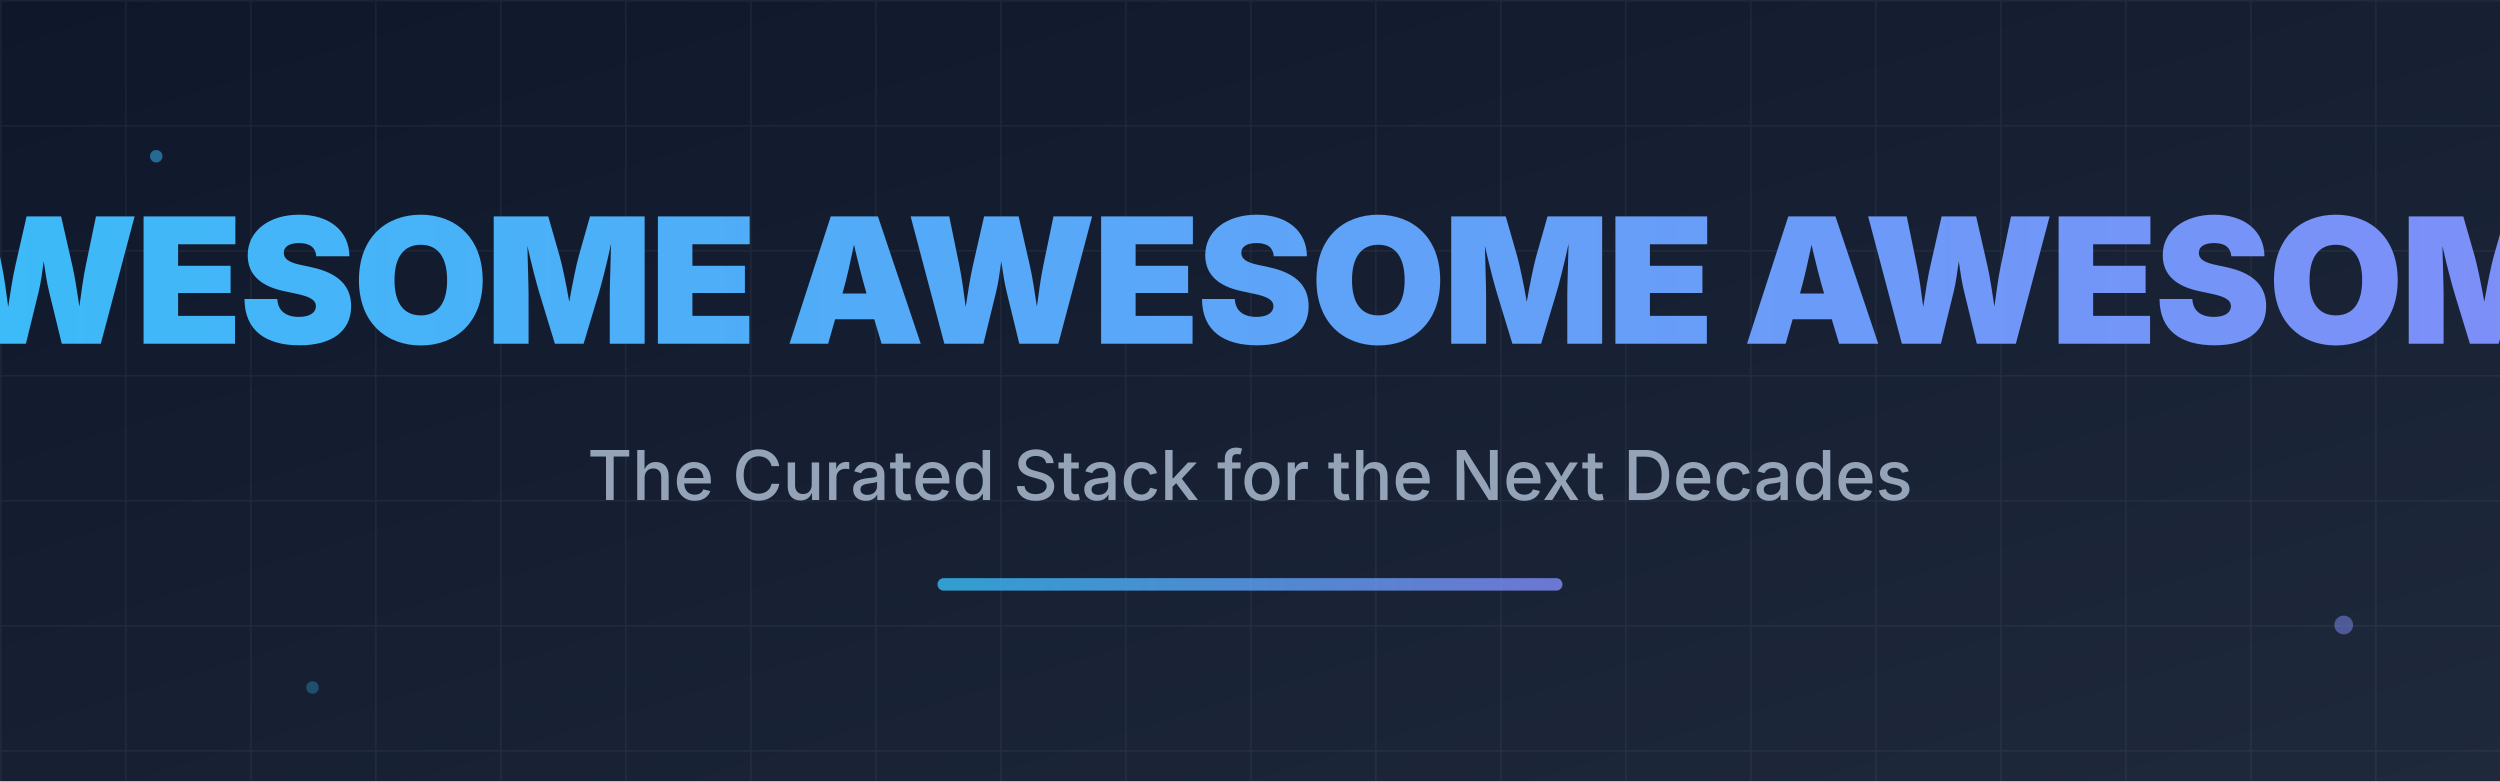
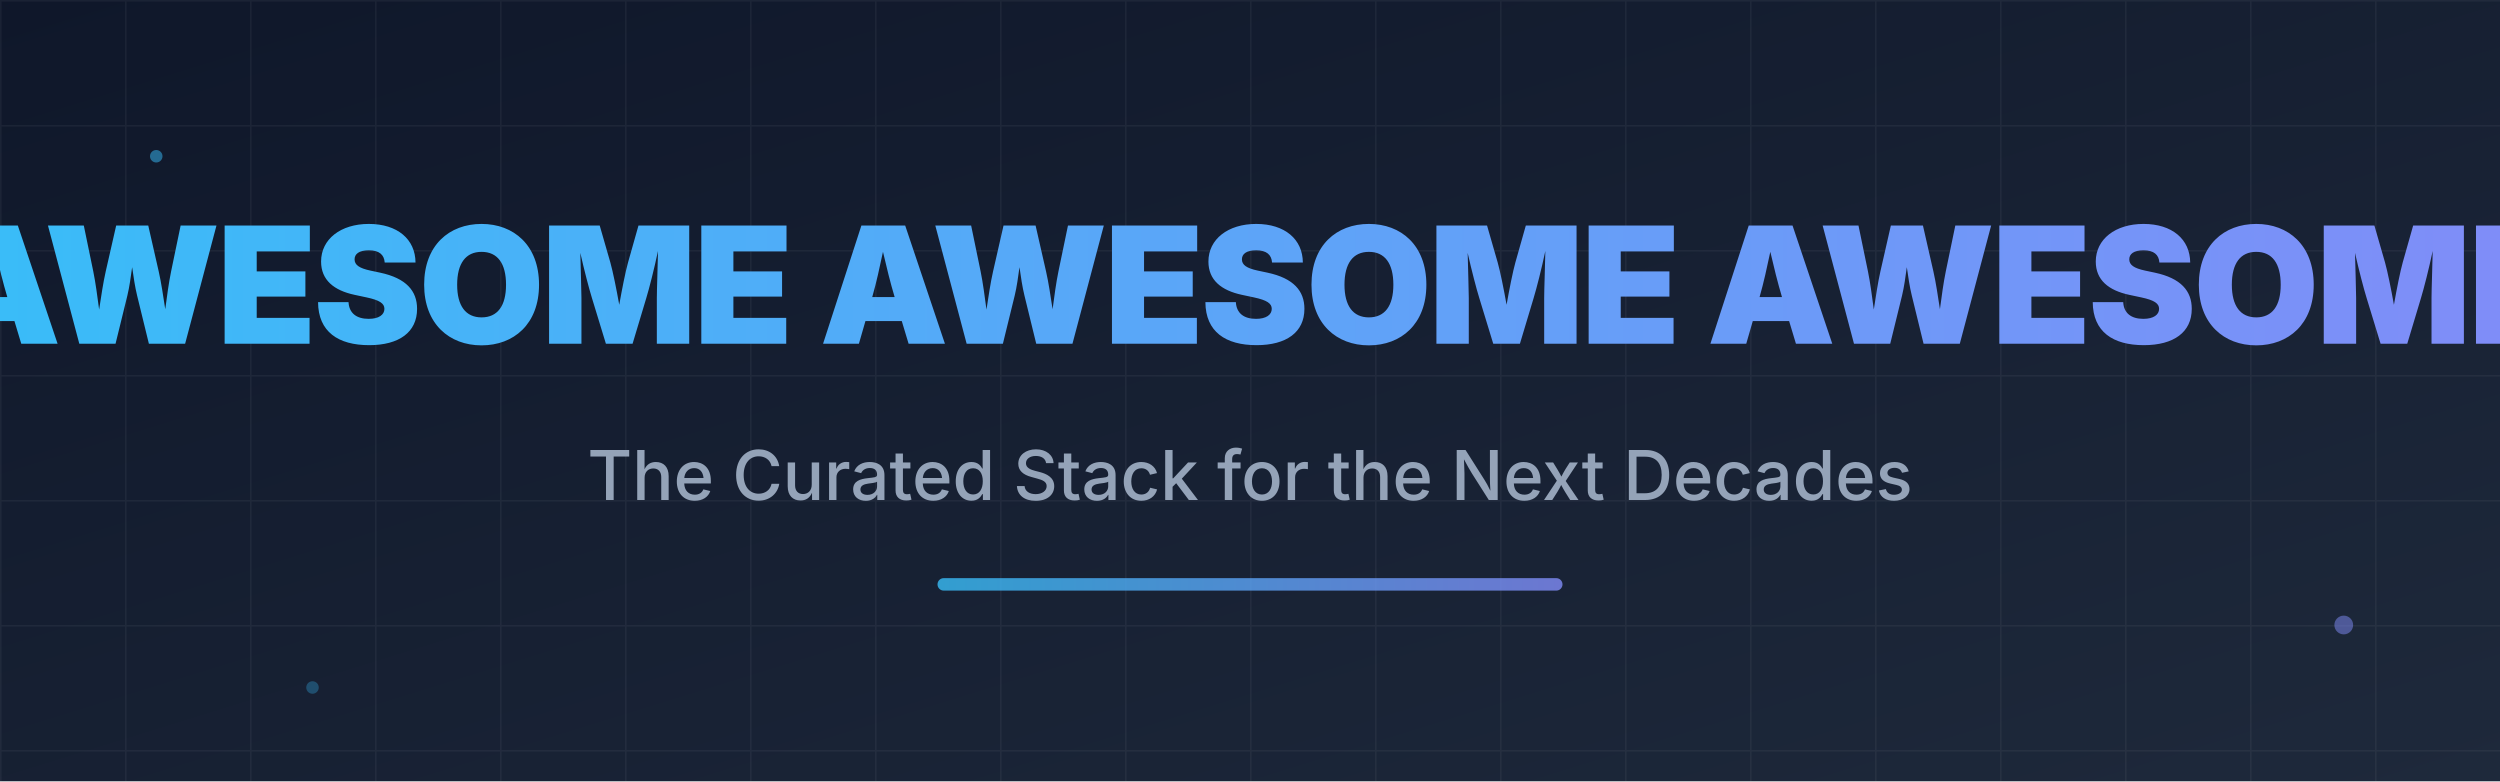
<svg xmlns="http://www.w3.org/2000/svg" width="800" height="250" viewBox="0 0 800 250">
  <defs>
    <linearGradient id="bgGrad" x1="0%" y1="0%" x2="100%" y2="100%">
      <stop offset="0%" style="stop-color:#0f172a;stop-opacity:1" />
      <stop offset="100%" style="stop-color:#1e293b;stop-opacity:1" />
    </linearGradient>
    <linearGradient id="textGrad" x1="0%" y1="0%" x2="100%" y2="0%">
      <stop offset="0%" style="stop-color:#38bdf8;stop-opacity:1" />
      <stop offset="100%" style="stop-color:#818cf8;stop-opacity:1" />
    </linearGradient>
    <pattern id="grid" width="40" height="40" patternUnits="userSpaceOnUse">
      <path d="M 40 0 L 0 0 0 40" fill="none" stroke="white" stroke-opacity="0.05" stroke-width="1" />
    </pattern>
  </defs>
  <rect width="800" height="250" fill="url(#bgGrad)" />
  <rect width="800" height="250" fill="url(#grid)" />
  <g filter="url(#shadow)">
-     <text x="400" y="110" font-family="system-ui, -apple-system, sans-serif" font-size="56" fill="url(#textGrad)" text-anchor="middle" font-weight="900" letter-spacing="-1">AWESOME AWESOME AWESOME</text>
+     <text x="400" y="110" font-family="system-ui, -apple-system, sans-serif" font-size="52" fill="url(#textGrad)" text-anchor="middle" font-weight="900" letter-spacing="-1">AWESOME AWESOME AWESOME</text>
    <text x="400" y="160" font-family="system-ui, -apple-system, sans-serif" font-size="22" fill="#94a3b8" text-anchor="middle" font-weight="500">The Curated Stack for the Next Decades</text>
  </g>
  <rect x="300" y="185" width="200" height="4" rx="2" fill="url(#textGrad)" fill-opacity="0.8" />
  <circle cx="50" cy="50" r="2" fill="#38bdf8" fill-opacity="0.5" />
  <circle cx="750" cy="200" r="3" fill="#818cf8" fill-opacity="0.5" />
  <circle cx="100" cy="220" r="2" fill="#38bdf8" fill-opacity="0.3" />
</svg>
